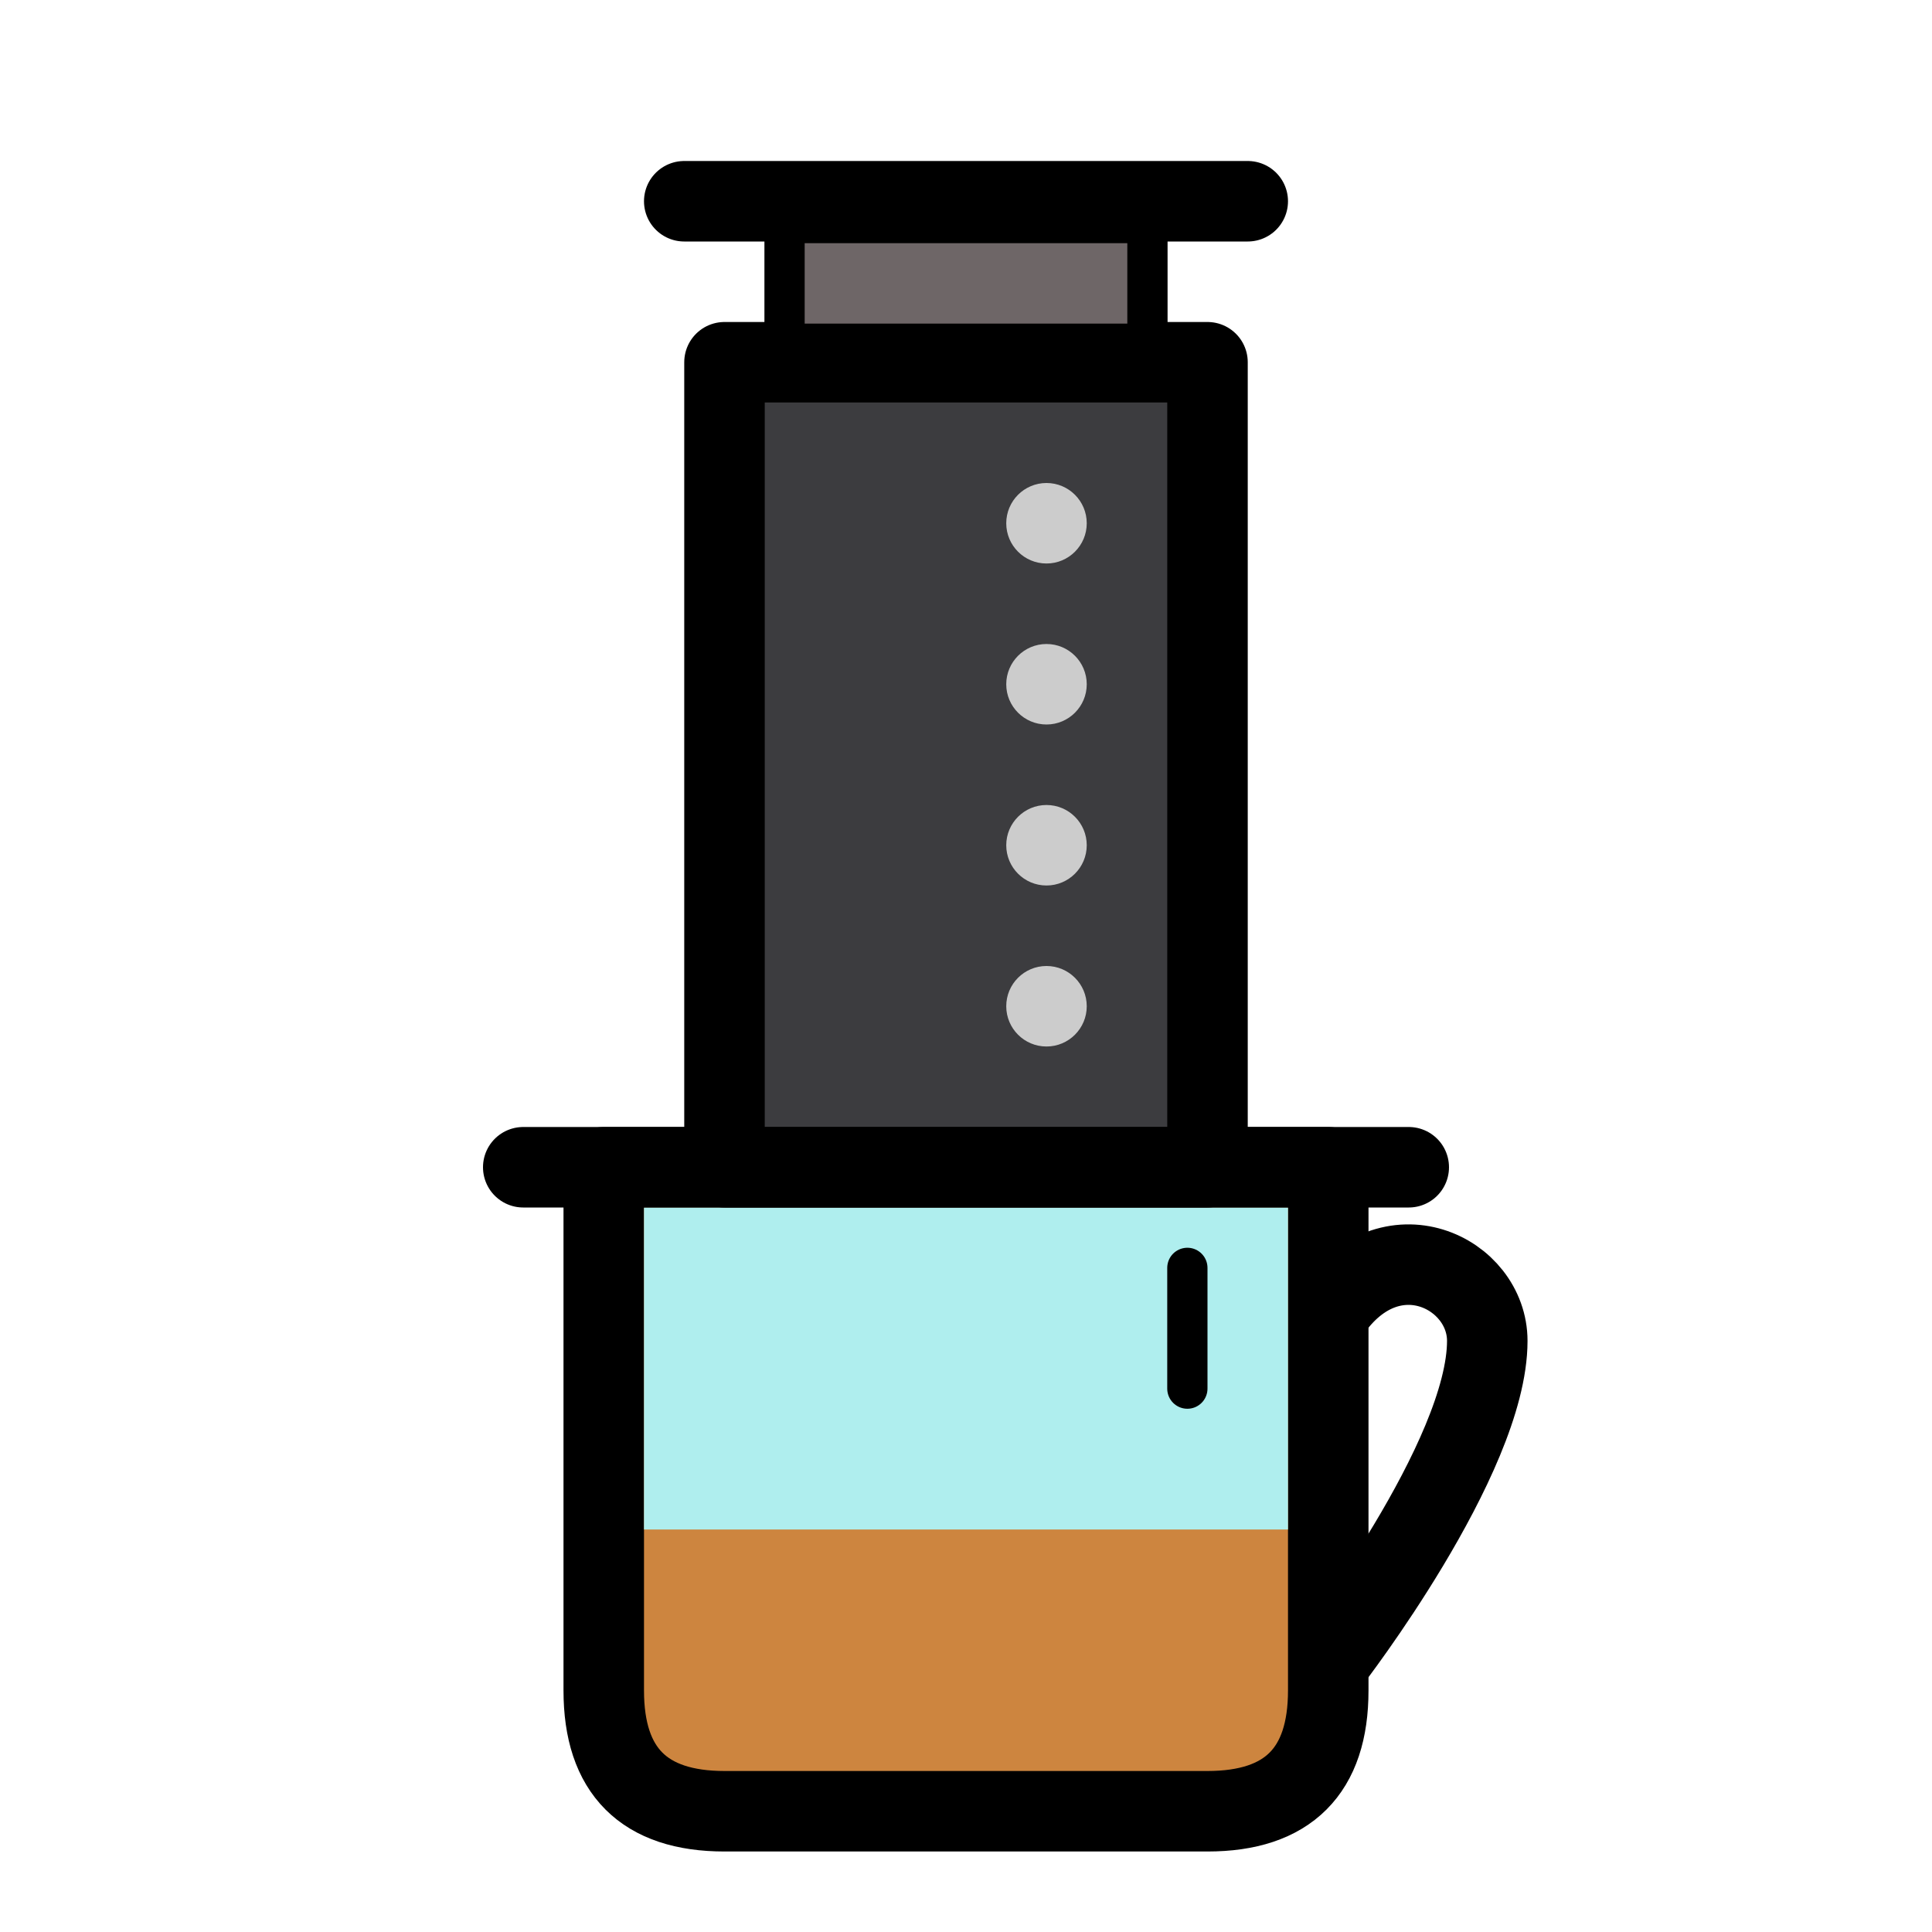
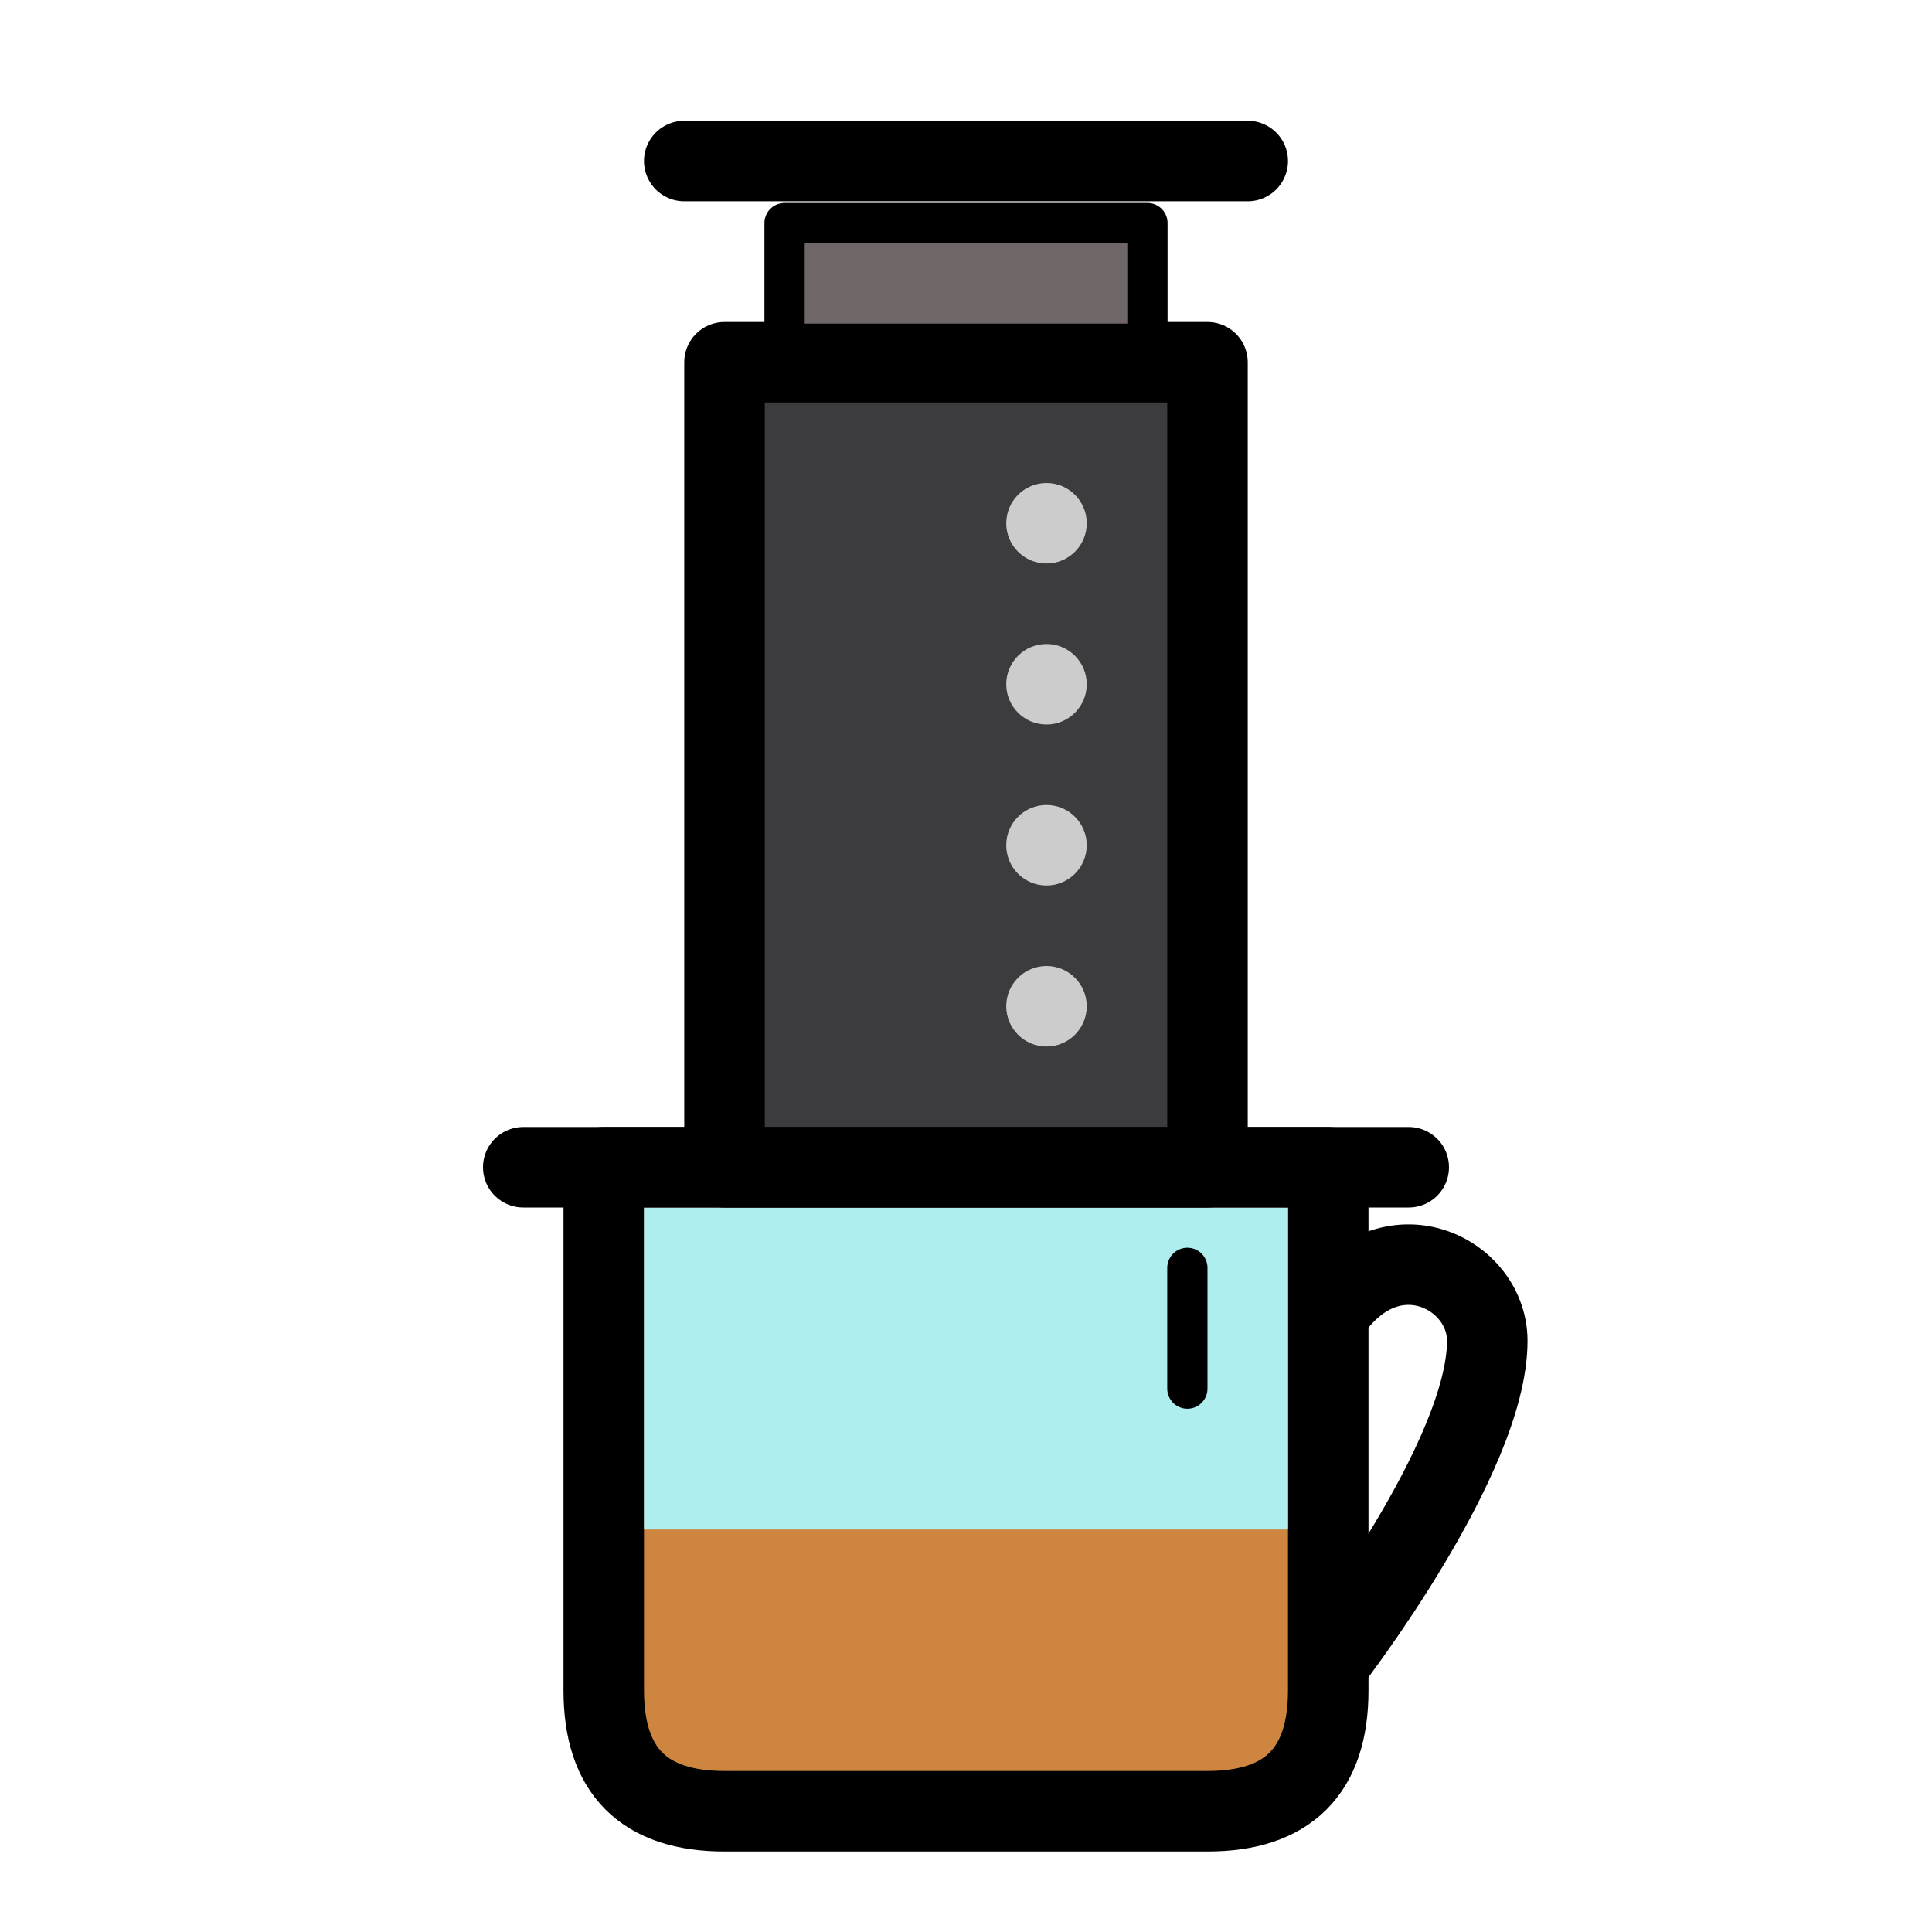
<svg xmlns="http://www.w3.org/2000/svg" width="48" height="48" viewBox="0 0 48 48" version="1.1" id="svg1">
  <defs id="defs1" />
  <g id="layer1" transform="translate(-150.1591)">
-     <g id="g36-2" transform="translate(100.0358)">
-       <g id="g22-0-2" transform="translate(50.12333)">
-         <g id="g10-8-82" transform="translate(-2,1)">
-           <g id="g21-7-89">
-             <path style="fill:none;stroke:#000000;stroke-width:2;stroke-linecap:round;stroke-linejoin:round;stroke-dasharray:none;stroke-opacity:1" d="m 35.05,31.586 c 1.5,-2.164 3.901,-0.96 3.901,0.727 0,2.905 -3.901,7.955 -3.901,7.955" id="path3-7-07" />
-           </g>
-           <path style="fill:#cd853f;fill-opacity:1;stroke:#000000;stroke-width:2;stroke-linecap:round;stroke-linejoin:round;stroke-dasharray:none;stroke-opacity:1" d="m 17,28 v 13 c 0,2 1,3 3,3 h 12 c 2,0 3,-1 3,-3 V 28 Z" id="path9-8-8" />
-         </g>
-         <rect style="fill:#afeeee;fill-opacity:1;stroke:none;stroke-width:0;stroke-linecap:round;stroke-linejoin:round;stroke-dasharray:none;stroke-opacity:1" id="rect21-3-1" width="16" height="8" x="16" y="30" />
-       </g>
-       <path style="fill:none;fill-opacity:1;stroke:#000000;stroke-width:1;stroke-linecap:round;stroke-linejoin:round;stroke-dasharray:none;stroke-opacity:1" d="m 79.623,31.5 c 0,1 0,3 0,3" id="path36-5" />
-     </g>
+     <path style="fill:none;stroke:#000000;stroke-width:2;stroke-linecap:round;stroke-linejoin:round;stroke-dasharray:none;stroke-opacity:1" d="m 183.209,32.586 c 1.5,-2.164 3.901,-0.96 3.901,0.727 0,2.905 -3.901,7.955 -3.901,7.955" id="path3-7-07" />
+     <path style="fill:#cd853f;fill-opacity:1;stroke:#000000;stroke-width:2;stroke-linecap:round;stroke-linejoin:round;stroke-dasharray:none;stroke-opacity:1" d="m 165.159,29 v 13 c 0,2 1,3 3,3 h 12 c 2,0 3,-1 3,-3 V 29 Z" id="path9-8-8" />
+     <rect style="fill:#afeeee;fill-opacity:1;stroke:none;stroke-width:0;stroke-linecap:round;stroke-linejoin:round;stroke-dasharray:none;stroke-opacity:1" id="rect21-3-1" width="16" height="8" x="166.159" y="30" />
+     <path style="fill:none;fill-opacity:1;stroke:#000000;stroke-width:1;stroke-linecap:round;stroke-linejoin:round;stroke-dasharray:none;stroke-opacity:1" d="m 179.659,31.5 c 0,1 0,3 0,3" id="path36-5" />
    <rect style="fill:#3c3c3f;fill-opacity:1;stroke:#000000;stroke-width:2;stroke-linecap:round;stroke-linejoin:round;stroke-dasharray:none;stroke-opacity:1" id="rect36" width="12" height="20" x="168.159" y="9" />
    <rect style="fill:#6e6667;fill-opacity:1;stroke:#000000;stroke-width:1;stroke-linecap:round;stroke-linejoin:round;stroke-dasharray:none;stroke-opacity:1" id="rect37" width="9.016" height="2.998" x="169.651" y="5.542" />
-     <path style="fill:none;fill-opacity:1;stroke:#000000;stroke-width:2;stroke-linecap:round;stroke-linejoin:round;stroke-dasharray:none;stroke-opacity:1" d="m 167.159,5 h 14" id="path38" />
+     <path style="fill:none;fill-opacity:1;stroke:#000000;stroke-width:2;stroke-linecap:round;stroke-linejoin:round;stroke-dasharray:none;stroke-opacity:1" d="m 167.159,4 h 14" id="path38" />
    <path style="fill:none;fill-opacity:1;stroke:#000000;stroke-width:2;stroke-linecap:round;stroke-linejoin:round;stroke-dasharray:none;stroke-opacity:1" d="m 163.159,29 h 22" id="path39" />
    <circle style="fill:#cccccc;fill-opacity:1;stroke:none;stroke-width:1;stroke-linecap:round;stroke-linejoin:round;stroke-dasharray:none;stroke-opacity:1" id="path40" cx="176.159" cy="25" r="1" />
    <circle style="fill:#cccccc;fill-opacity:1;stroke:none;stroke-width:1;stroke-linecap:round;stroke-linejoin:round;stroke-dasharray:none;stroke-opacity:1" id="path40-4" cx="176.159" cy="21" r="1" />
    <circle style="fill:#cccccc;fill-opacity:1;stroke:none;stroke-width:1;stroke-linecap:round;stroke-linejoin:round;stroke-dasharray:none;stroke-opacity:1" id="path40-4-2" cx="176.159" cy="17" r="1" />
    <circle style="fill:#cccccc;fill-opacity:1;stroke:none;stroke-width:1;stroke-linecap:round;stroke-linejoin:round;stroke-dasharray:none;stroke-opacity:1" id="path40-4-2-2" cx="176.159" cy="13" r="1" />
  </g>
</svg>
